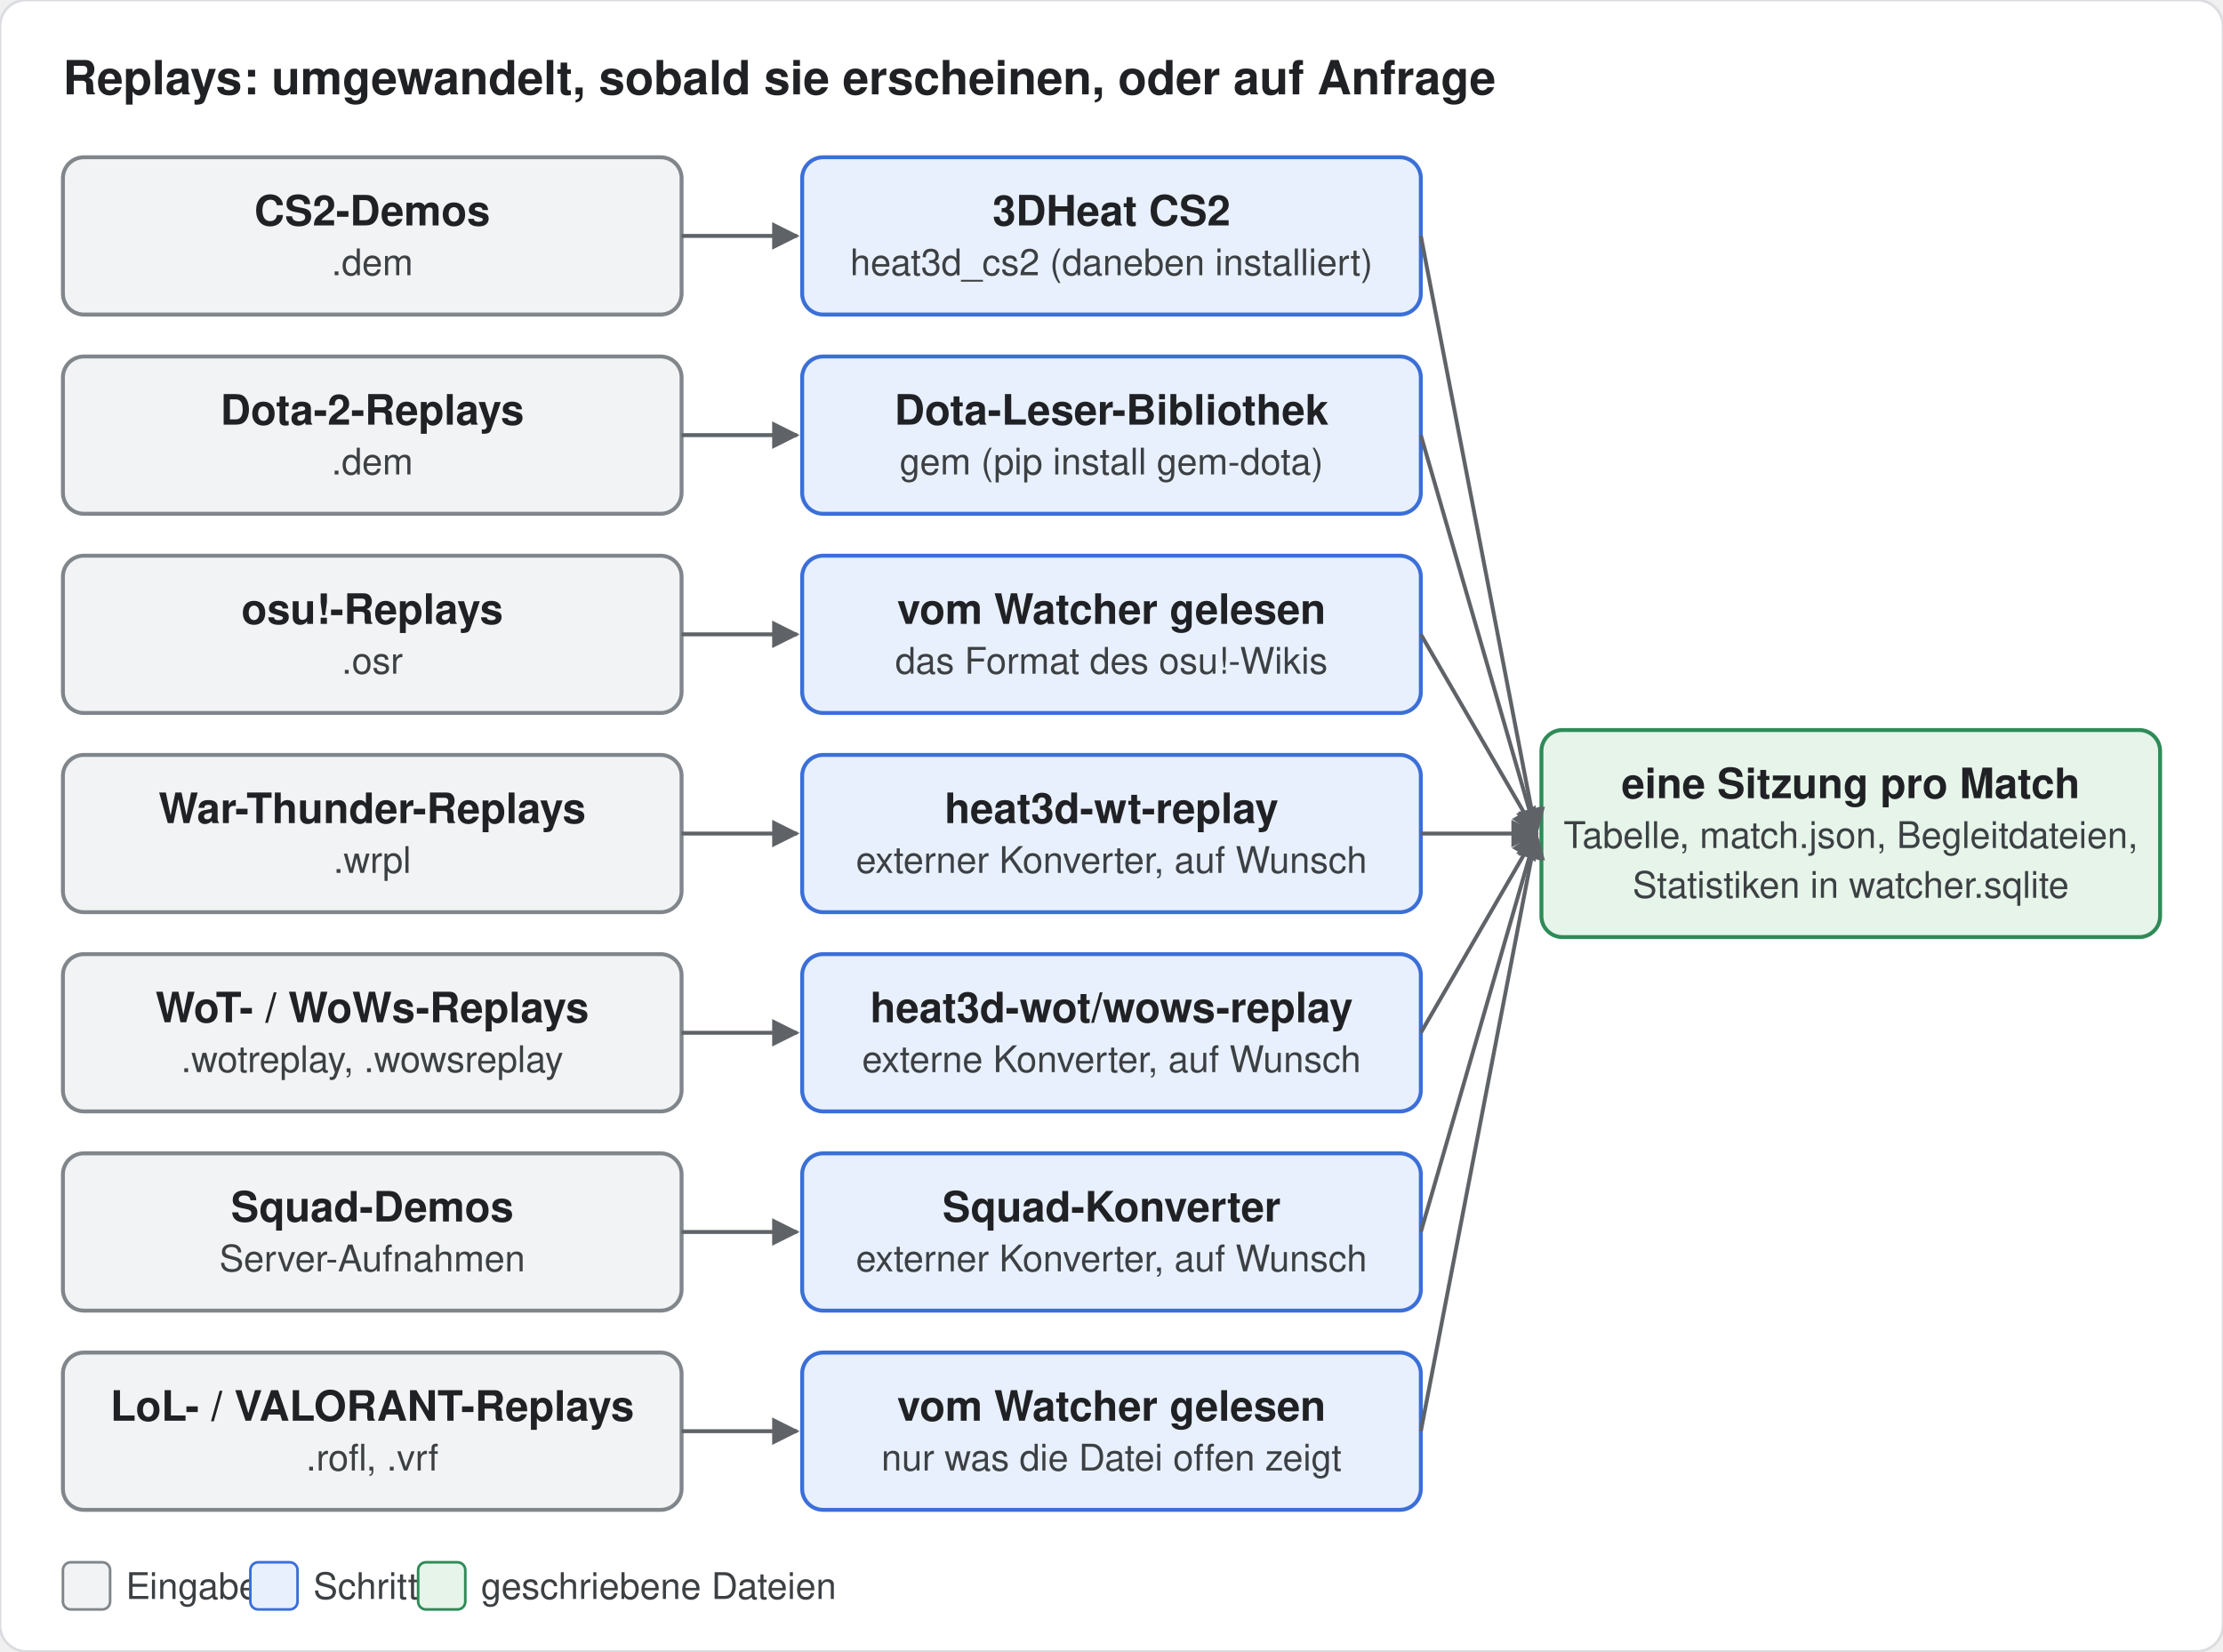
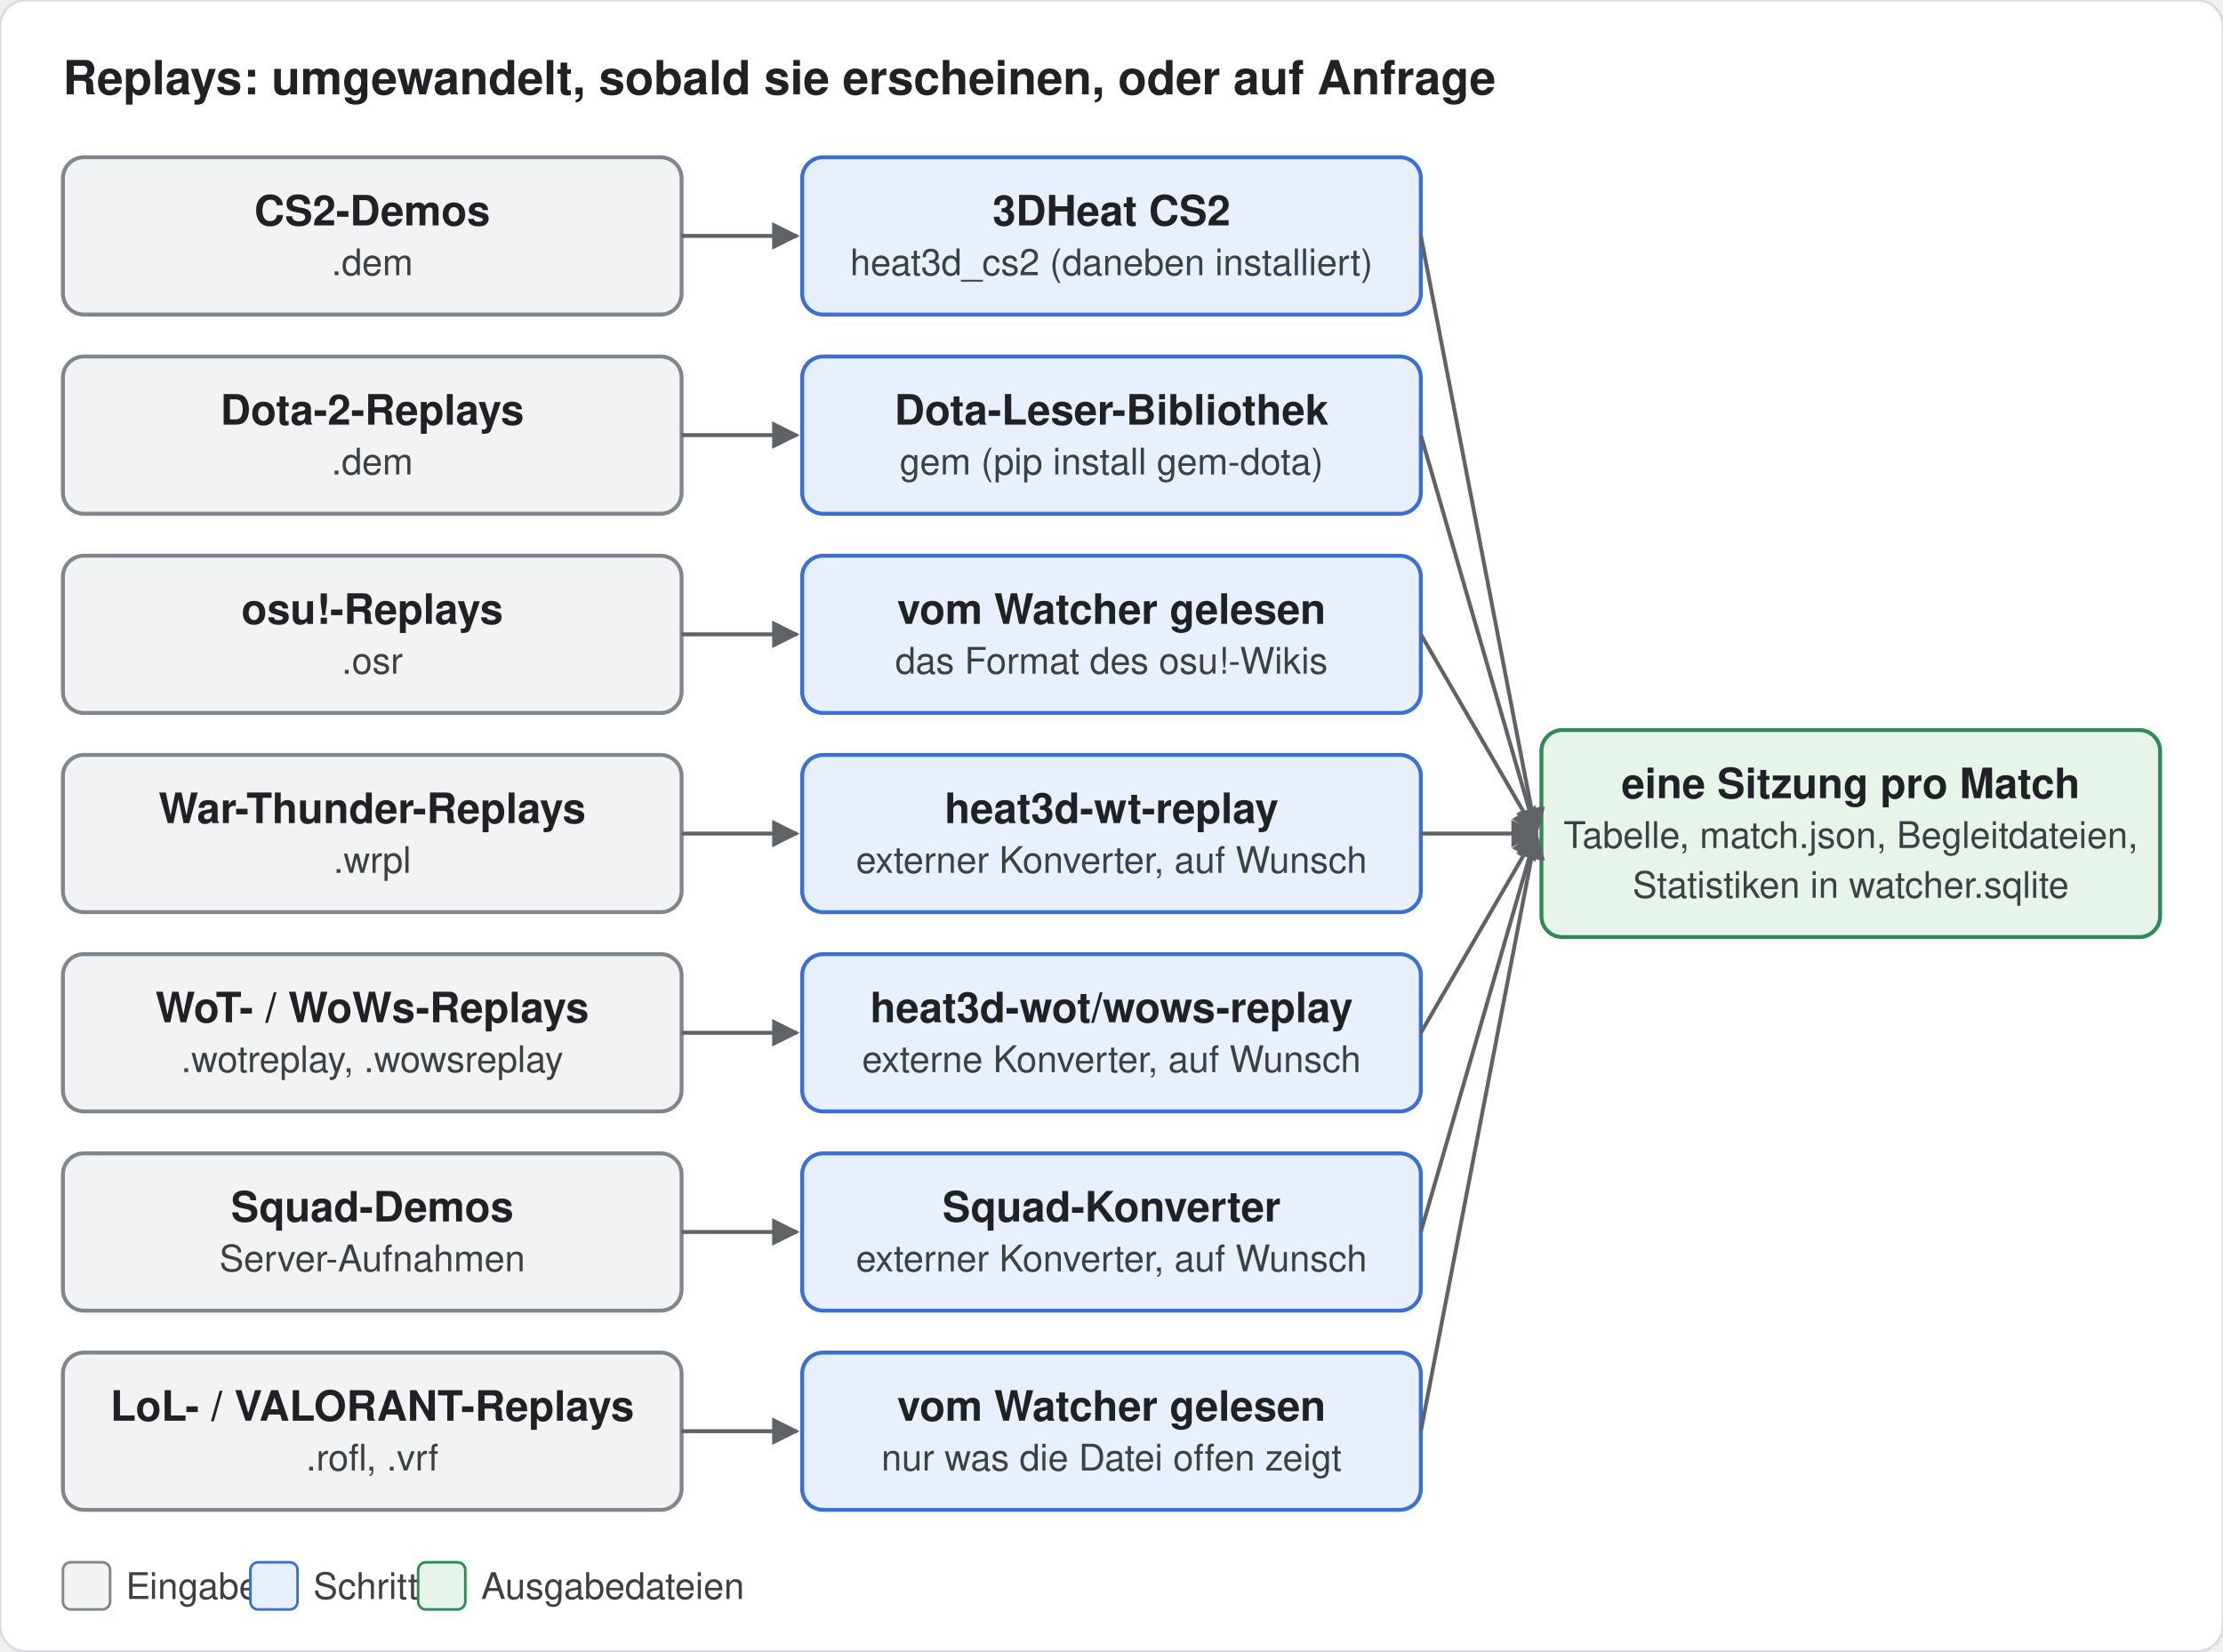
<svg xmlns="http://www.w3.org/2000/svg" width="848" height="630" viewBox="0 0 848 630" font-family="Segoe UI,Helvetica,Arial,sans-serif" role="img" aria-label="Replays: converted when they appear, or on request">
  <defs>
    <marker id="a" viewBox="0 0 10 10" refX="9" refY="5" markerWidth="7" markerHeight="7" orient="auto">
      <path d="M0,0 L10,5 L0,10 z" fill="#5f6368" />
    </marker>
  </defs>
  <rect width="848" height="630" rx="10" fill="#ffffff" stroke="#dadce0" />
  <text x="24" y="36" font-size="18" font-weight="600" fill="#202124">Replays: umgewandelt, sobald sie erscheinen, oder auf Anfrage</text>
  <rect x="24" y="60.0" width="236" height="60" rx="8" fill="#f1f3f4" stroke="#80868b" stroke-width="1.5" />
  <text x="142.0" y="86.0" text-anchor="middle" font-weight="600" font-size="16" fill="#202124">CS2-Demos</text>
  <text x="142.0" y="105.0" text-anchor="middle" font-size="14" fill="#3c4043">.dem</text>
  <rect x="24" y="136.0" width="236" height="60" rx="8" fill="#f1f3f4" stroke="#80868b" stroke-width="1.5" />
  <text x="142.0" y="162.0" text-anchor="middle" font-weight="600" font-size="16" fill="#202124">Dota-2-Replays</text>
  <text x="142.0" y="181.0" text-anchor="middle" font-size="14" fill="#3c4043">.dem</text>
  <rect x="24" y="212.0" width="236" height="60" rx="8" fill="#f1f3f4" stroke="#80868b" stroke-width="1.5" />
  <text x="142.0" y="238.0" text-anchor="middle" font-weight="600" font-size="16" fill="#202124">osu!-Replays</text>
  <text x="142.0" y="257.0" text-anchor="middle" font-size="14" fill="#3c4043">.osr</text>
  <rect x="24" y="288.0" width="236" height="60" rx="8" fill="#f1f3f4" stroke="#80868b" stroke-width="1.5" />
  <text x="142.0" y="314.0" text-anchor="middle" font-weight="600" font-size="16" fill="#202124">War-Thunder-Replays</text>
  <text x="142.0" y="333.0" text-anchor="middle" font-size="14" fill="#3c4043">.wrpl</text>
  <rect x="24" y="364.0" width="236" height="60" rx="8" fill="#f1f3f4" stroke="#80868b" stroke-width="1.5" />
  <text x="142.0" y="390.0" text-anchor="middle" font-weight="600" font-size="16" fill="#202124">WoT- / WoWs-Replays</text>
  <text x="142.0" y="409.0" text-anchor="middle" font-size="14" fill="#3c4043">.wotreplay, .wowsreplay</text>
  <rect x="24" y="440.0" width="236" height="60" rx="8" fill="#f1f3f4" stroke="#80868b" stroke-width="1.5" />
  <text x="142.0" y="466.0" text-anchor="middle" font-weight="600" font-size="16" fill="#202124">Squad-Demos</text>
  <text x="142.0" y="485.0" text-anchor="middle" font-size="14" fill="#3c4043">Server-Aufnahmen</text>
  <rect x="24" y="516.0" width="236" height="60" rx="8" fill="#f1f3f4" stroke="#80868b" stroke-width="1.5" />
  <text x="142.0" y="542.0" text-anchor="middle" font-weight="600" font-size="16" fill="#202124">LoL- / VALORANT-Replays</text>
  <text x="142.0" y="561.0" text-anchor="middle" font-size="14" fill="#3c4043">.rofl, .vrf</text>
  <rect x="306" y="60.0" width="236" height="60" rx="8" fill="#e8f0fe" stroke="#3b6fd8" stroke-width="1.5" />
  <text x="424.0" y="86.0" text-anchor="middle" font-weight="600" font-size="16" fill="#202124">3DHeat CS2</text>
  <text x="424.0" y="105.0" text-anchor="middle" font-size="14" fill="#3c4043">heat3d_cs2 (daneben installiert)</text>
  <rect x="306" y="136.0" width="236" height="60" rx="8" fill="#e8f0fe" stroke="#3b6fd8" stroke-width="1.5" />
  <text x="424.0" y="162.0" text-anchor="middle" font-weight="600" font-size="16" fill="#202124">Dota-Leser-Bibliothek</text>
  <text x="424.0" y="181.0" text-anchor="middle" font-size="14" fill="#3c4043">gem (pip install gem-dota)</text>
  <rect x="306" y="212.0" width="236" height="60" rx="8" fill="#e8f0fe" stroke="#3b6fd8" stroke-width="1.5" />
  <text x="424.0" y="238.0" text-anchor="middle" font-weight="600" font-size="16" fill="#202124">vom Watcher gelesen</text>
  <text x="424.0" y="257.0" text-anchor="middle" font-size="14" fill="#3c4043">das Format des osu!-Wikis</text>
  <rect x="306" y="288.0" width="236" height="60" rx="8" fill="#e8f0fe" stroke="#3b6fd8" stroke-width="1.5" />
  <text x="424.0" y="314.0" text-anchor="middle" font-weight="600" font-size="16" fill="#202124">heat3d-wt-replay</text>
  <text x="424.0" y="333.0" text-anchor="middle" font-size="14" fill="#3c4043">externer Konverter, auf Wunsch</text>
  <rect x="306" y="364.0" width="236" height="60" rx="8" fill="#e8f0fe" stroke="#3b6fd8" stroke-width="1.5" />
  <text x="424.0" y="390.0" text-anchor="middle" font-weight="600" font-size="16" fill="#202124">heat3d-wot/wows-replay</text>
  <text x="424.0" y="409.0" text-anchor="middle" font-size="14" fill="#3c4043">externe Konverter, auf Wunsch</text>
  <rect x="306" y="440.0" width="236" height="60" rx="8" fill="#e8f0fe" stroke="#3b6fd8" stroke-width="1.5" />
  <text x="424.0" y="466.0" text-anchor="middle" font-weight="600" font-size="16" fill="#202124">Squad-Konverter</text>
  <text x="424.0" y="485.0" text-anchor="middle" font-size="14" fill="#3c4043">externer Konverter, auf Wunsch</text>
  <rect x="306" y="516.0" width="236" height="60" rx="8" fill="#e8f0fe" stroke="#3b6fd8" stroke-width="1.5" />
  <text x="424.0" y="542.0" text-anchor="middle" font-weight="600" font-size="16" fill="#202124">vom Watcher gelesen</text>
  <text x="424.0" y="561.0" text-anchor="middle" font-size="14" fill="#3c4043">nur was die Datei offen zeigt</text>
  <rect x="588" y="278.5" width="236" height="79" rx="8" fill="#e6f4ea" stroke="#2e8b57" stroke-width="1.5" />
  <text x="706.0" y="304.5" text-anchor="middle" font-weight="600" font-size="16" fill="#202124">eine Sitzung pro Match</text>
  <text x="706.0" y="323.5" text-anchor="middle" font-size="14" fill="#3c4043">Tabelle, match.json, Begleitdateien,</text>
  <text x="706.0" y="342.5" text-anchor="middle" font-size="14" fill="#3c4043">Statistiken in watcher.sqlite</text>
  <line x1="260" y1="90.0" x2="304" y2="90.0" stroke="#5f6368" stroke-width="1.5" marker-end="url(#a)" />
  <line x1="260" y1="166.0" x2="304" y2="166.0" stroke="#5f6368" stroke-width="1.5" marker-end="url(#a)" />
  <line x1="260" y1="242.0" x2="304" y2="242.0" stroke="#5f6368" stroke-width="1.5" marker-end="url(#a)" />
  <line x1="260" y1="318.0" x2="304" y2="318.0" stroke="#5f6368" stroke-width="1.5" marker-end="url(#a)" />
  <line x1="260" y1="394.0" x2="304" y2="394.0" stroke="#5f6368" stroke-width="1.5" marker-end="url(#a)" />
  <line x1="260" y1="470.0" x2="304" y2="470.0" stroke="#5f6368" stroke-width="1.5" marker-end="url(#a)" />
  <line x1="260" y1="546.0" x2="304" y2="546.0" stroke="#5f6368" stroke-width="1.5" marker-end="url(#a)" />
  <line x1="542" y1="90.0" x2="586" y2="318.0" stroke="#5f6368" stroke-width="1.5" marker-end="url(#a)" />
  <line x1="542" y1="166.0" x2="586" y2="318.0" stroke="#5f6368" stroke-width="1.5" marker-end="url(#a)" />
  <line x1="542" y1="242.0" x2="586" y2="318.0" stroke="#5f6368" stroke-width="1.5" marker-end="url(#a)" />
  <line x1="542" y1="318.0" x2="586" y2="318.0" stroke="#5f6368" stroke-width="1.5" marker-end="url(#a)" />
  <line x1="542" y1="394.0" x2="586" y2="318.0" stroke="#5f6368" stroke-width="1.5" marker-end="url(#a)" />
  <line x1="542" y1="470.0" x2="586" y2="318.0" stroke="#5f6368" stroke-width="1.5" marker-end="url(#a)" />
  <line x1="542" y1="546.0" x2="586" y2="318.0" stroke="#5f6368" stroke-width="1.5" marker-end="url(#a)" />
  <rect x="24" y="596" width="18" height="18" rx="3" fill="#f1f3f4" stroke="#80868b" />
  <text x="48" y="610" font-size="14" fill="#3c4043">Eingabe</text>
  <rect x="95.5" y="596" width="18" height="18" rx="3" fill="#e8f0fe" stroke="#3b6fd8" />
  <text x="119.5" y="610" font-size="14" fill="#3c4043">Schritt</text>
  <rect x="159.5" y="596" width="18" height="18" rx="3" fill="#e6f4ea" stroke="#2e8b57" />
-   <text x="183.5" y="610" font-size="14" fill="#3c4043">geschriebene Dateien</text>
+   <text x="183.5" y="610" font-size="14" fill="#3c4043">Ausgabedateien</text>
</svg>
